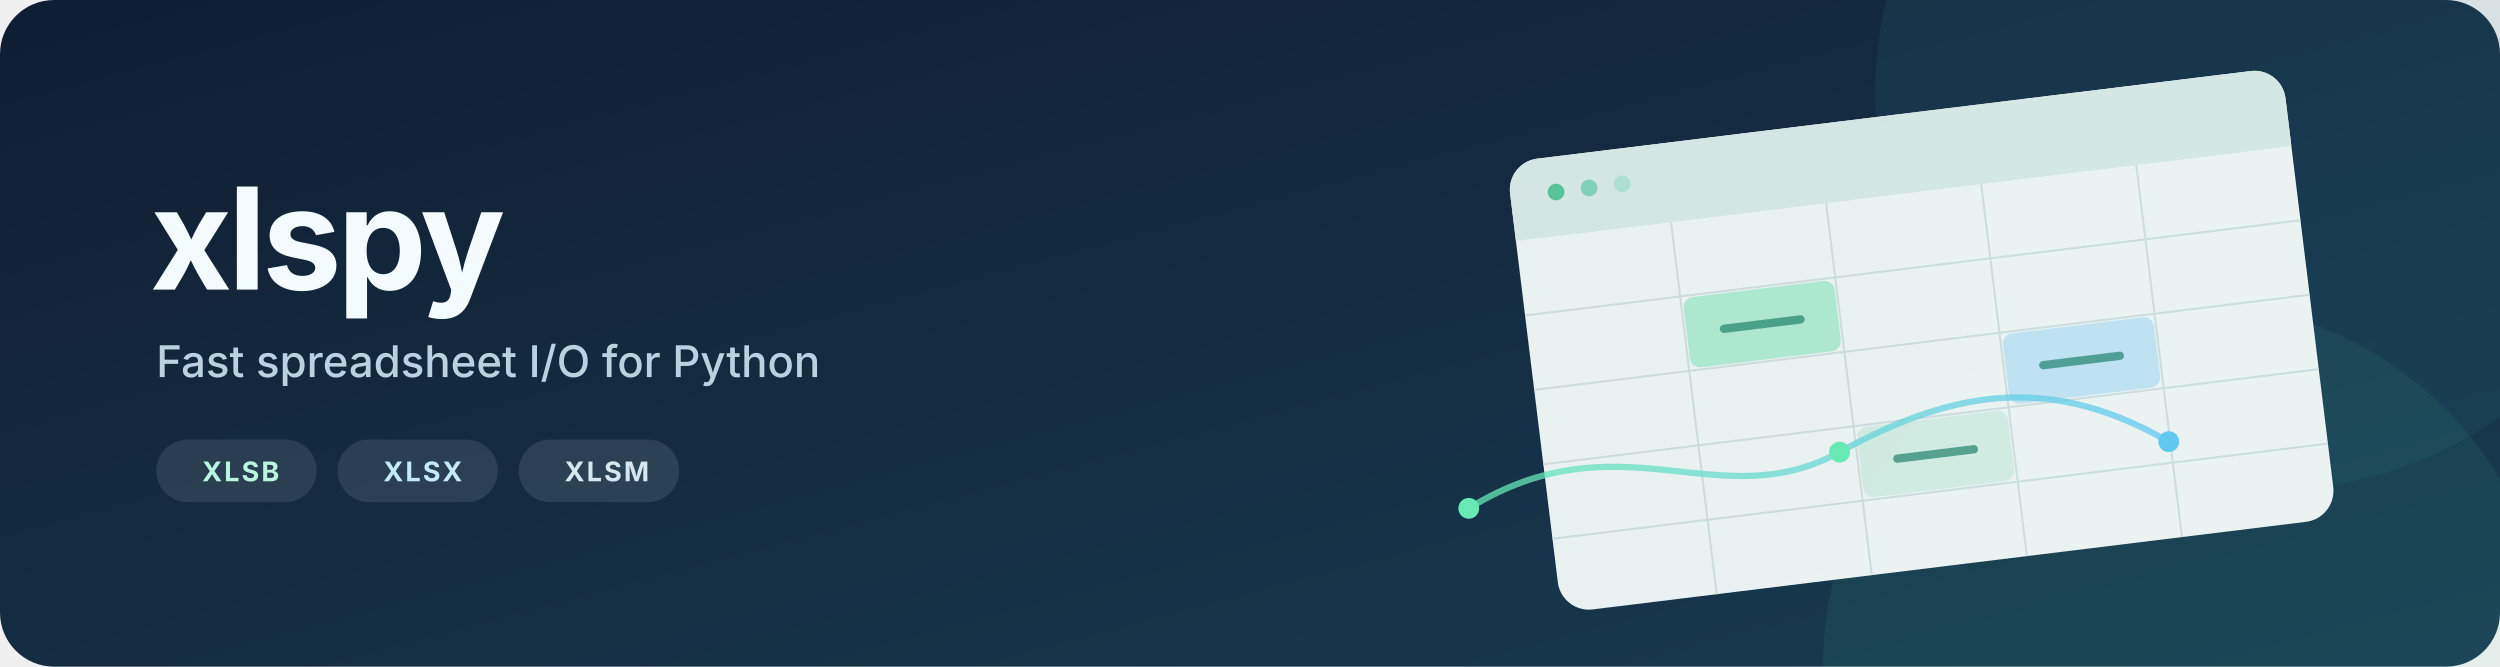
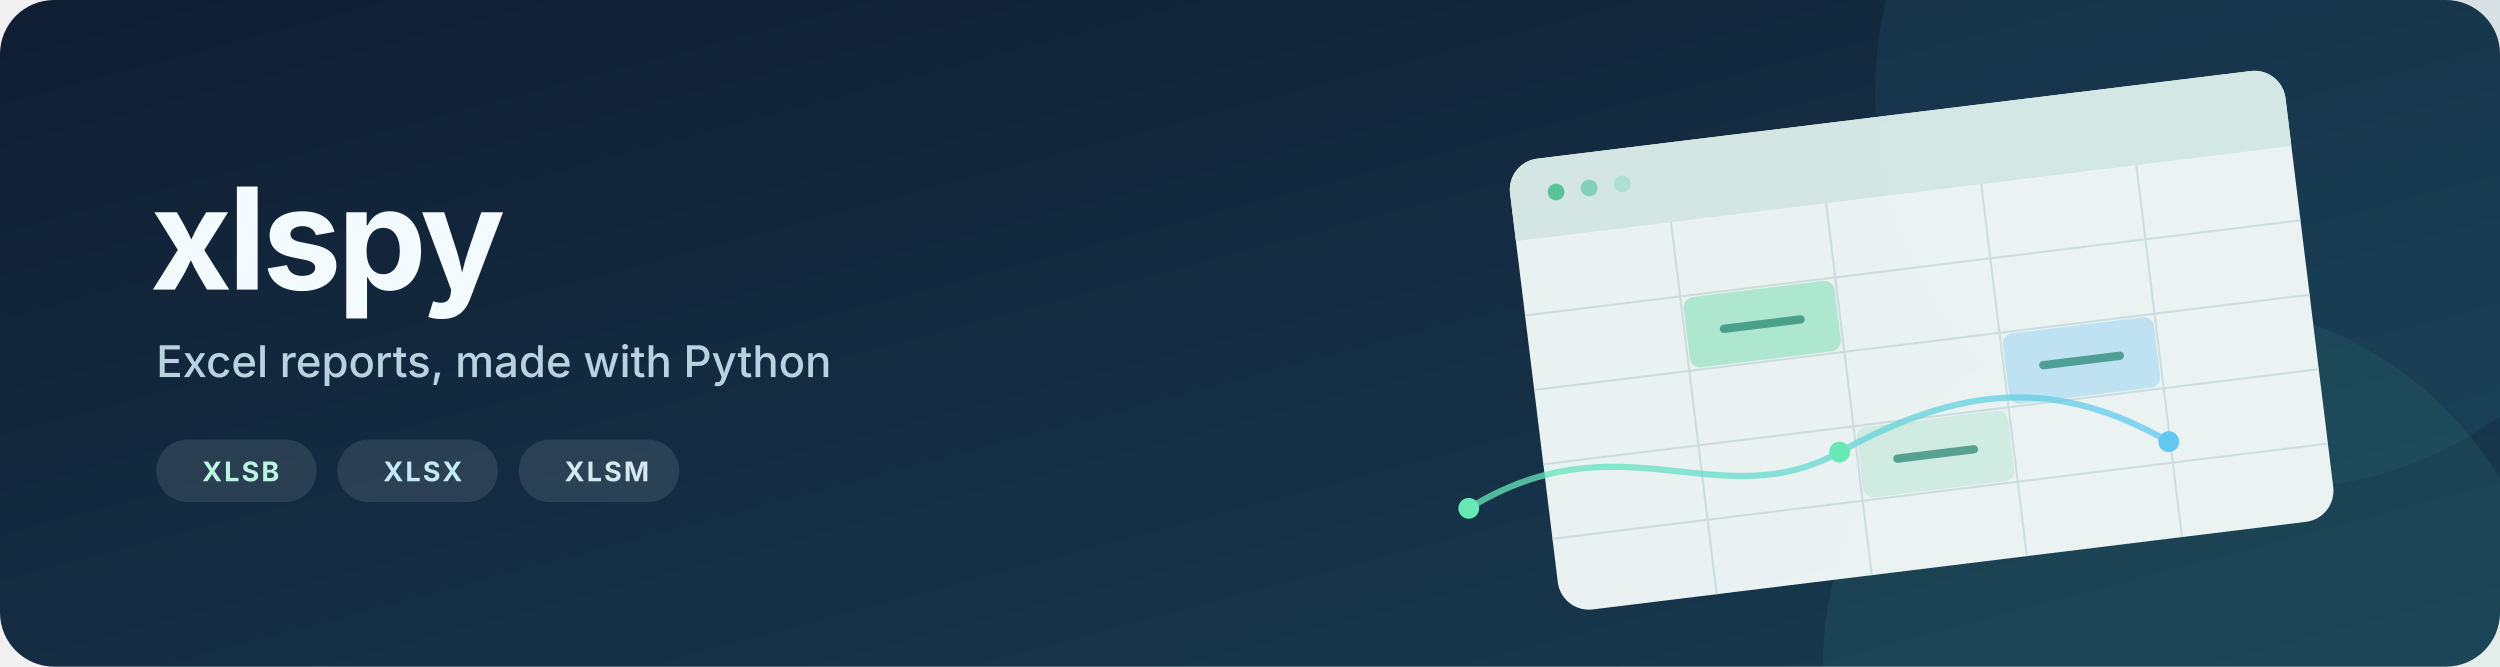
<svg xmlns="http://www.w3.org/2000/svg" width="1200" height="320" viewBox="0 0 1200 320" role="img" aria-labelledby="title desc">
  <defs>
    <linearGradient id="bg" x1="0" y1="0" x2="1" y2="1">
      <stop offset="0" stop-color="#101d32" />
      <stop offset="1" stop-color="#183c52" />
    </linearGradient>
    <linearGradient id="flow" x1="0" y1="0" x2="1" y2="0">
      <stop offset="0" stop-color="#67e8b5" />
      <stop offset="1" stop-color="#62c8f2" />
    </linearGradient>
  </defs>
  <rect width="1200" height="320" rx="26" fill="url(#bg)" />
  <circle cx="1090" cy="45" r="190" fill="#2d7890" opacity=".13" />
  <circle cx="1050" cy="320" r="175" fill="#48c99a" opacity=".08" />
  <g transform="translate(735 54) rotate(-7 190 110)" opacity=".95">
    <rect x="0" y="0" width="375" height="218" rx="15" fill="#f4fbfa" />
    <rect x="0" y="0" width="375" height="38" rx="15" fill="#dcefeb" />
    <rect x="0" y="24" width="375" height="14" fill="#dcefeb" />
    <rect x="18" y="13" width="8" height="8" rx="4" fill="#5bc99d" />
    <rect x="34" y="13" width="8" height="8" rx="4" fill="#86d8bd" />
    <rect x="50" y="13" width="8" height="8" rx="4" fill="#b4e9d9" />
    <g stroke="#d5e5e5" stroke-width="1">
      <path d="M0 74H375M0 110H375M0 146H375M0 182H375" />
      <path d="M75 38V218M150 38V218M225 38V218M300 38V218" />
    </g>
    <rect x="76" y="75" width="73" height="34" rx="5" fill="#b6f0d7" />
    <rect x="226" y="111" width="73" height="34" rx="5" fill="#c6eafa" />
    <rect x="151" y="147" width="73" height="34" rx="5" fill="#d9f3e9" />
    <path d="M94 92h37M244 128h37M169 164h37" stroke="#22866d" stroke-width="4" stroke-linecap="round" opacity=".7" />
  </g>
  <path d="M705 244c73-45 120 5 178-27s104-36 158-5" fill="none" stroke="url(#flow)" stroke-width="3" stroke-linecap="round" opacity=".75" />
  <circle cx="705" cy="244" r="5" fill="#67e8b5" />
  <circle cx="883" cy="217" r="5" fill="#67e8b5" />
  <circle cx="1041" cy="212" r="5" fill="#62c8f2" />
  <text x="72" y="139" fill="#f3fbff" font-family="Inter,Segoe UI,Arial,sans-serif" font-size="68" font-weight="750" letter-spacing="-2">xlspy</text>
-   <text x="75" y="181" fill="#b8d2df" font-family="Inter,Segoe UI,Arial,sans-serif" font-size="21" font-weight="500">Fast spreadsheet I/O for Python</text>
+   <text x="75" y="181" fill="#b8d2df" font-family="Inter,Segoe UI,Arial,sans-serif" font-size="21" font-weight="500">Excel reports, made with Python</text>
  <g font-family="Inter,Segoe UI,Arial,sans-serif" font-size="13" font-weight="700" letter-spacing="1">
    <rect x="75" y="211" width="77" height="30" rx="15" fill="#ffffff" opacity=".1" />
    <text x="97" y="231" fill="#b9f5df">XLSB</text>
    <rect x="162" y="211" width="77" height="30" rx="15" fill="#ffffff" opacity=".1" />
    <text x="184" y="231" fill="#c4eafa">XLSX</text>
    <rect x="249" y="211" width="77" height="30" rx="15" fill="#ffffff" opacity=".1" />
    <text x="271" y="231" fill="#d5e8ef">XLSM</text>
  </g>
</svg>
